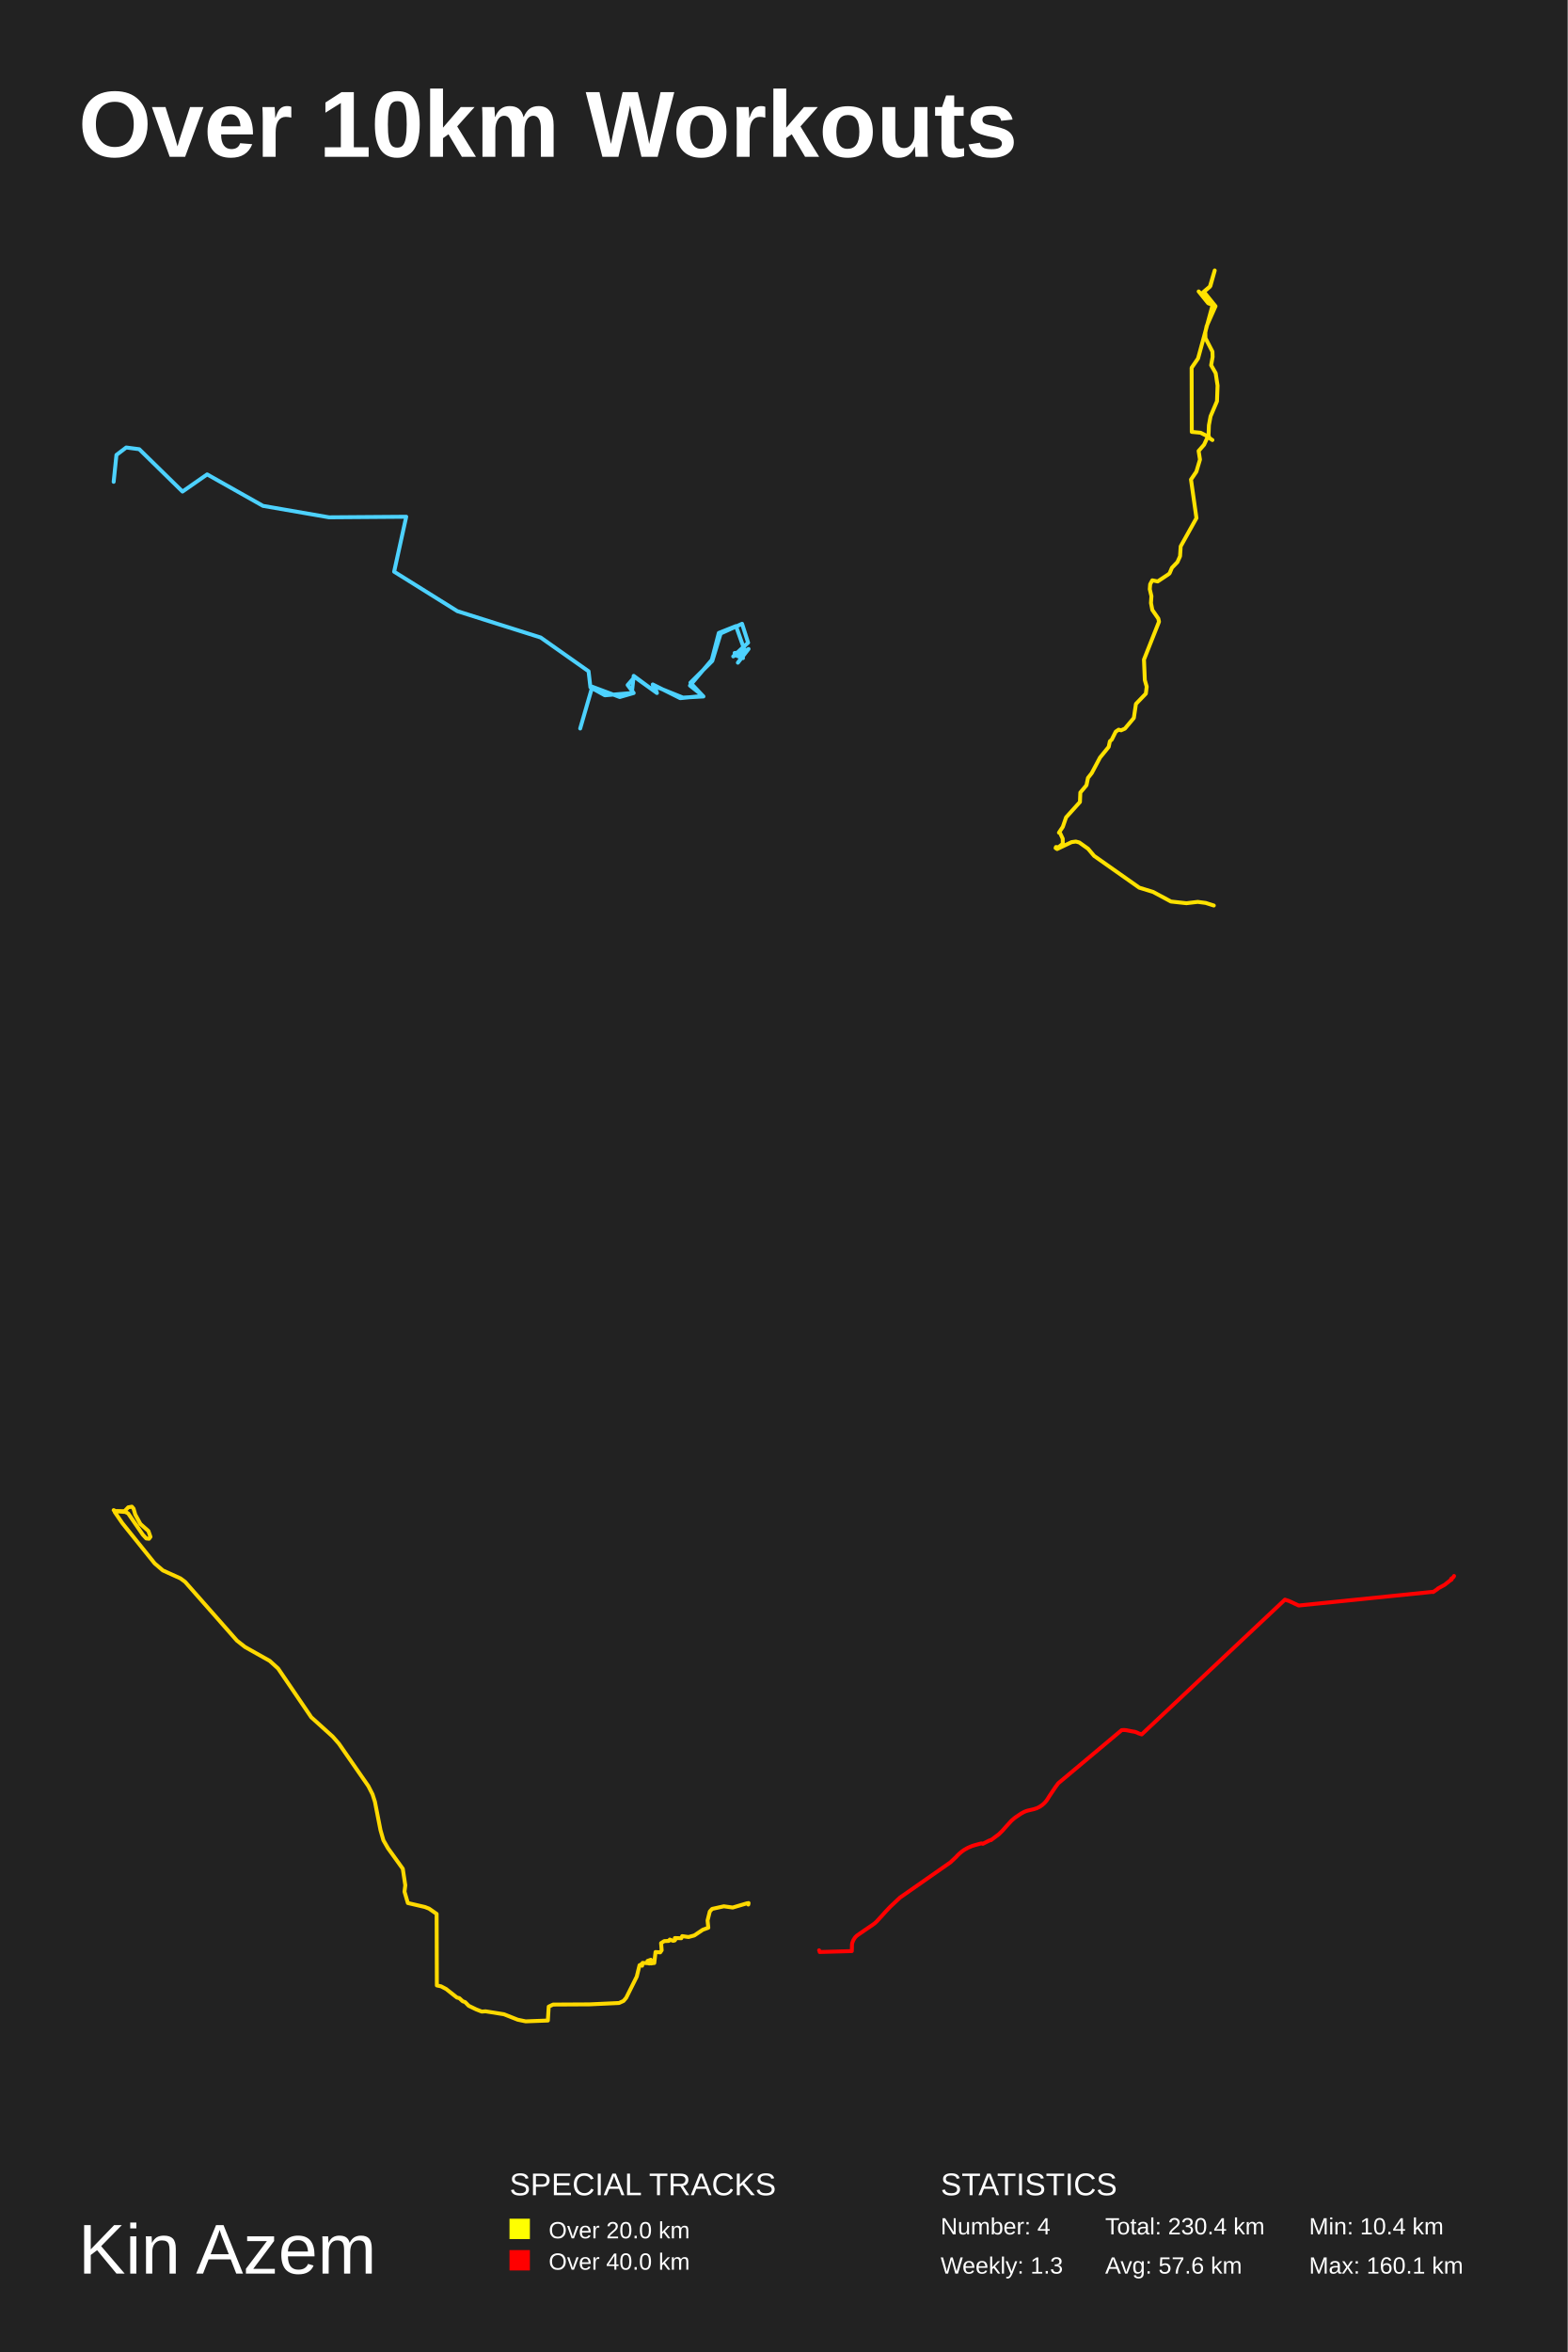
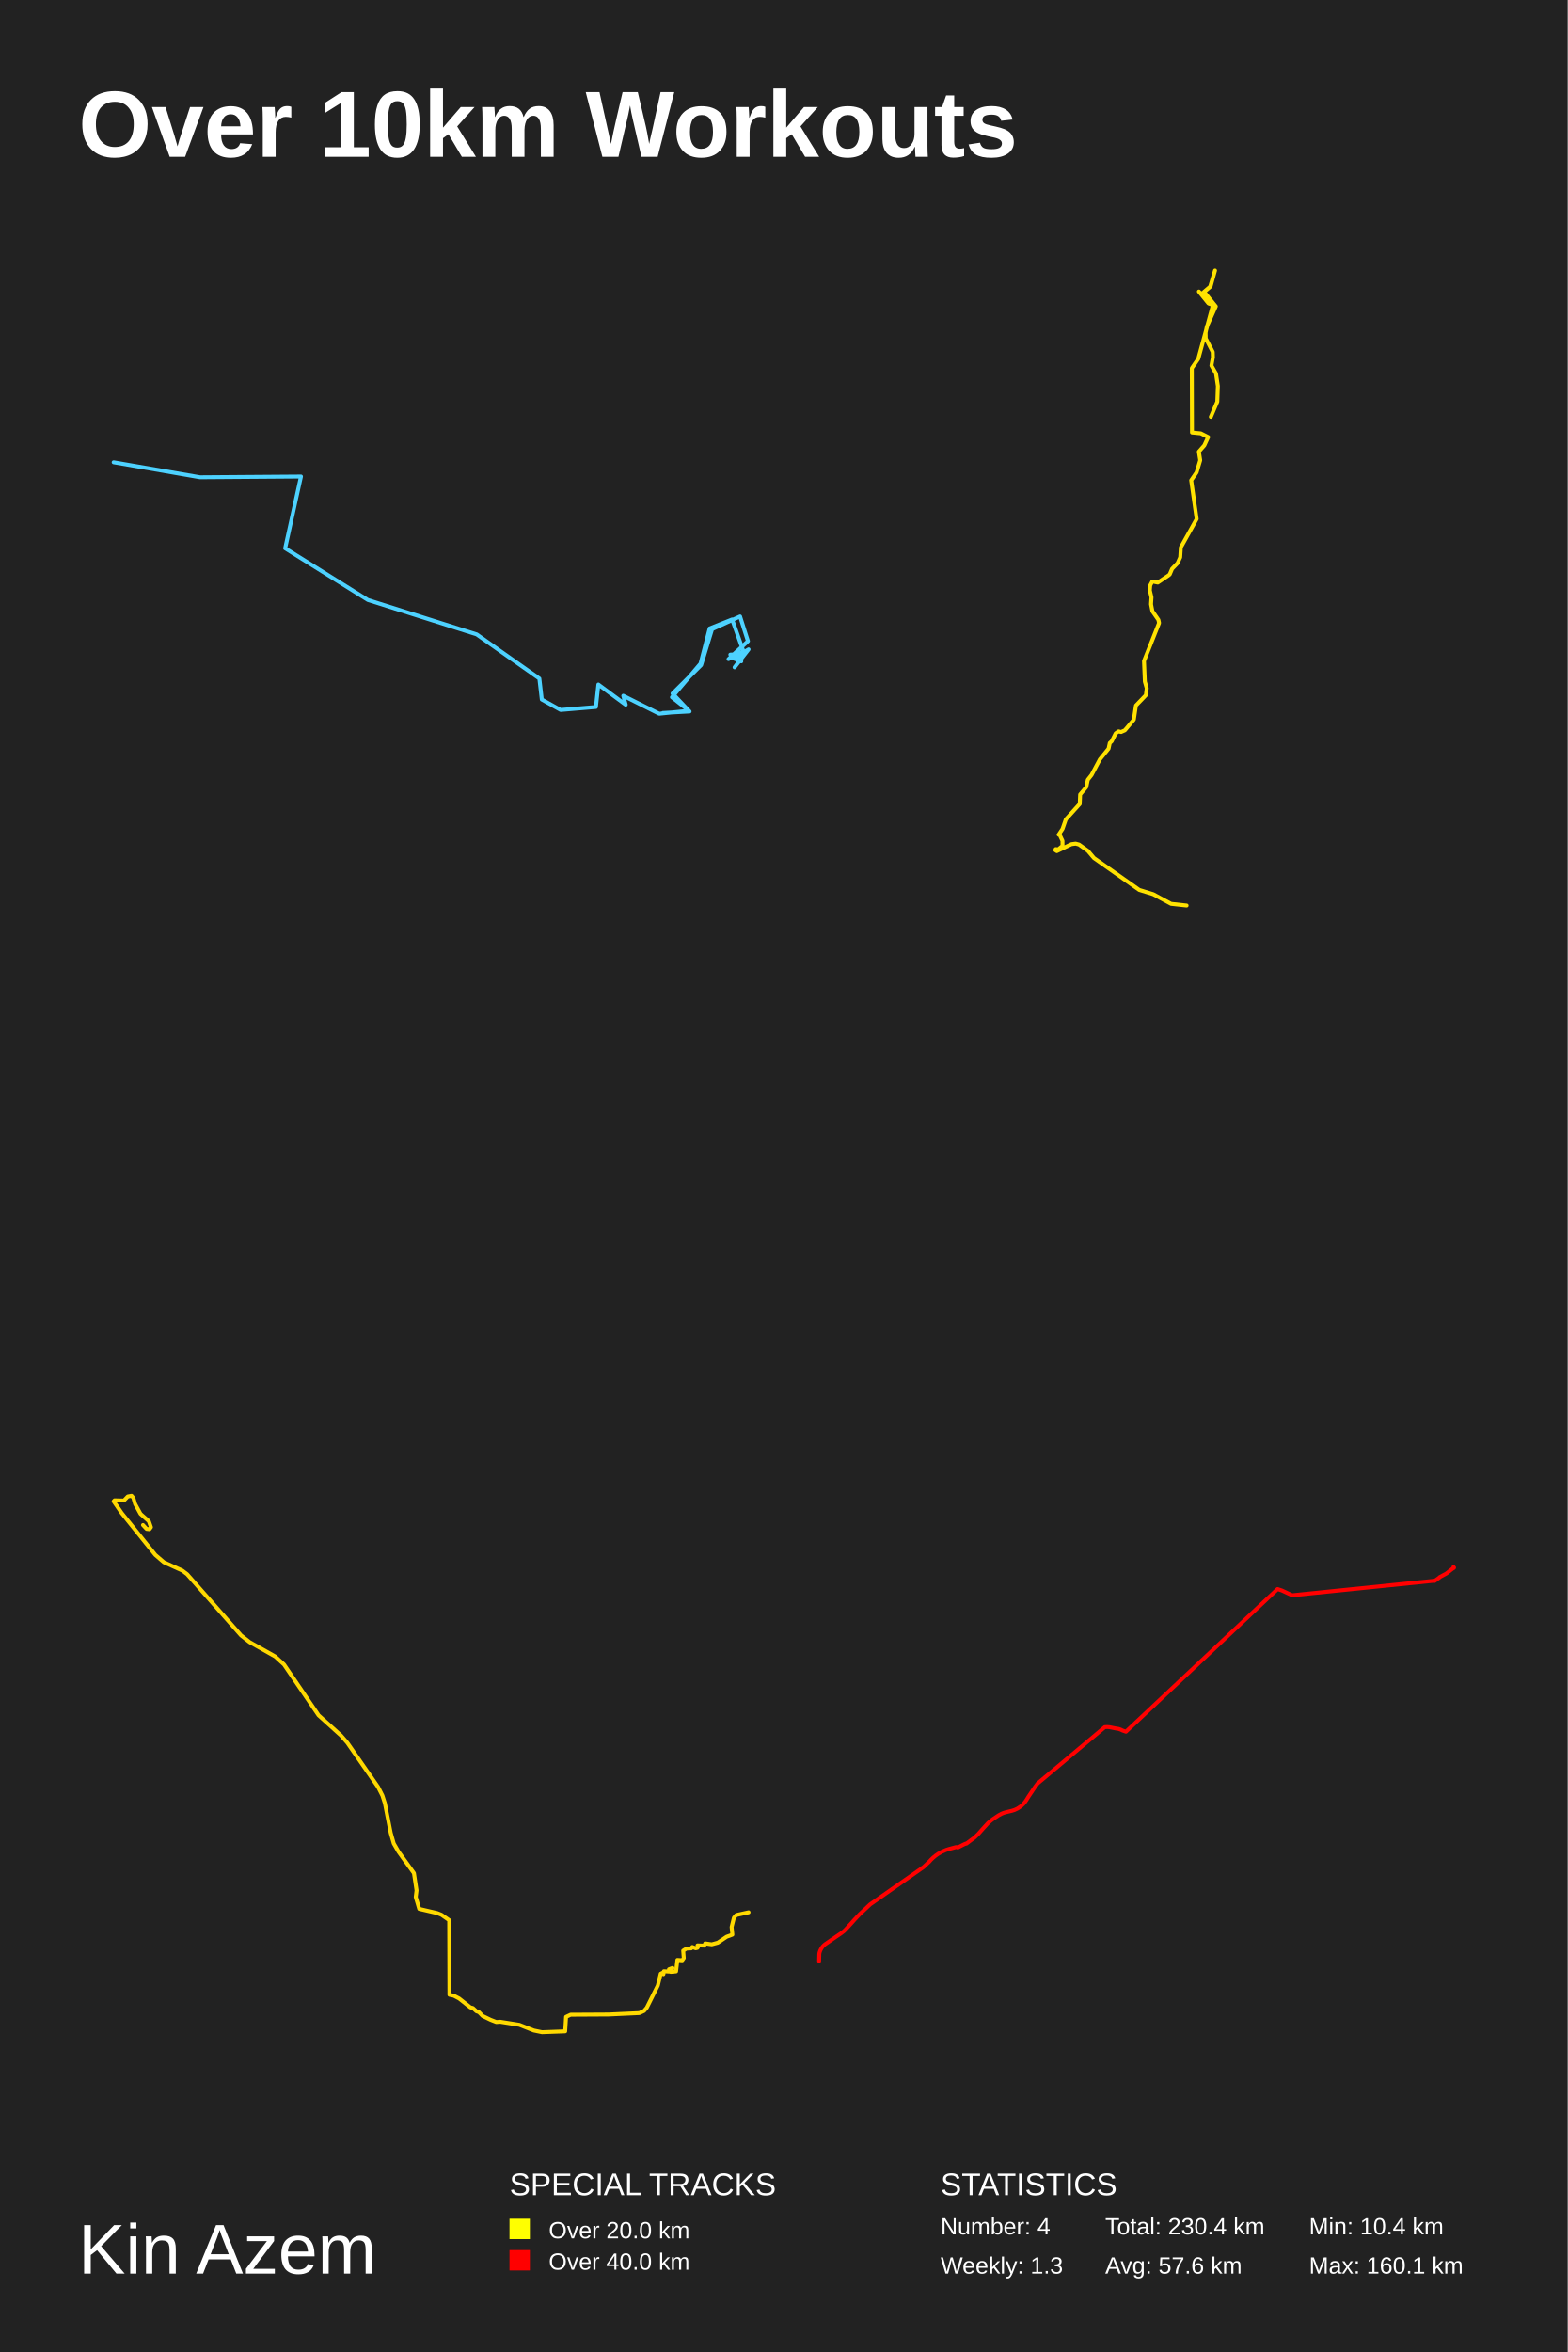
<svg xmlns="http://www.w3.org/2000/svg" baseProfile="full" height="300mm" version="1.1" viewBox="0,0,200,300" width="200mm">
  <defs />
  <rect fill="#222222" height="300" width="200" x="0" y="0" />
  <text fill="#FFFFFF" style="font-size:12px; font-family:Arial; font-weight:bold;" x="10" y="20">Over 10km Workouts</text>
  <text fill="#FFFFFF" style="font-size:9px; font-family:Arial" x="10" y="290">Kin Azem</text>
  <text fill="#FFFFFF" style="font-size:4px; font-family:Arial" x="65" y="280">SPECIAL TRACKS</text>
  <rect fill="yellow" height="2.6" width="2.6" x="65" y="283" />
  <text fill="#FFFFFF" style="font-size:3px; font-family:Arial" x="70" y="285.5">Over 20.0 km</text>
  <rect fill="red" height="2.6" width="2.6" x="65" y="287" />
  <text fill="#FFFFFF" style="font-size:3px; font-family:Arial" x="70" y="289.5">Over 40.0 km</text>
  <text fill="#FFFFFF" style="font-size:4px; font-family:Arial" x="120" y="280">STATISTICS</text>
  <text fill="#FFFFFF" style="font-size:3px; font-family:Arial" x="120" y="285">Number: 4</text>
  <text fill="#FFFFFF" style="font-size:3px; font-family:Arial" x="120" y="290">Weekly: 1.3</text>
  <text fill="#FFFFFF" style="font-size:3px; font-family:Arial" x="141" y="285">Total: 230.4 km</text>
  <text fill="#FFFFFF" style="font-size:3px; font-family:Arial" x="141" y="290">Avg: 57.6 km</text>
  <text fill="#FFFFFF" style="font-size:3px; font-family:Arial" x="167" y="285">Min: 10.4 km</text>
  <text fill="#FFFFFF" style="font-size:3px; font-family:Arial" x="167" y="290">Max: 160.1 km</text>
-   <polyline fill="none" opacity="1" points="74.019,92.922 75.562,87.593 79.063,88.907 80.843,88.396 80.071,87.374 80.962,86.352 83.81,88.396 83.513,87.52 87.133,88.98 89.744,88.834 88.082,87.082 90.871,84.308 91.94,80.804 94.669,79.563 95.441,81.972 93.542,83.724 94.669,83.067 94.788,83.943 94.016,83.651 95.5,82.775 94.135,84.527 94.788,83.651 93.72,83.286 95.085,83.213 93.898,79.855 91.702,80.731 90.812,84.162 88.023,87.447 89.685,88.761 86.777,89.053 83.276,87.301 83.513,88.177 80.843,86.206 80.605,88.396 77.164,88.688 75.324,87.666 75.087,85.622 68.975,81.315 58.353,77.957 50.282,72.92 51.825,65.911 41.975,65.984 33.548,64.524 26.427,60.509 23.282,62.699 17.764,57.297 16.102,57.078 14.856,58.027 14.5,61.458" stroke="#4dd2ff" stroke-dasharray="none" stroke-linecap="round" stroke-linejoin="round" stroke-width="0.5" />
-   <polyline fill="none" opacity="1" points="154.672,56.126 154.309,55.884 154.178,55.563 154.229,54.231 154.439,53.097 155.26,51.176 155.333,49.183 155.093,47.601 154.512,46.583 154.701,45.528 154.679,44.849 153.786,43.124 153.771,42.4 153.938,41.596 155.071,39.058 153.575,37.208 154.41,36.502 154.97,34.5 154.345,36.582 153.299,37.467 153.169,37.36 153.387,37.735 152.922,37.172 154.142,38.683 154.737,38.897 154.948,39.112 154.773,39.147 154.948,39.112 153.35,37.646 154.164,38.674 154.781,38.888 154.882,38.817 154.759,38.692 152.842,45.725 152.022,46.913 152.043,55.089 153.161,55.196 154.098,55.67 153.612,56.724 152.915,57.519 153.089,58.618 152.631,60.155 151.942,61.165 152.639,66.078 150.627,69.688 150.547,70.947 150.213,71.689 149.509,72.421 149.211,73.127 149.023,73.279 147.694,74.163 147.004,74.02 146.735,74.52 146.685,75.154 146.895,76.039 146.837,76.914 147.011,77.798 147.774,78.897 147.861,79.299 145.944,84.131 146.053,86.748 146.292,87.587 146.184,88.472 144.92,89.784 144.651,91.579 143.511,92.937 143.025,93.151 142.713,93.071 142.342,93.321 141.834,94.339 141.595,94.553 141.442,95.268 140.338,96.625 139.278,98.616 138.799,99.223 138.61,100.152 137.826,101.09 137.775,102.295 136.011,104.251 135.59,105.465 135.096,106.206 135.234,106.242 135.582,106.983 135.582,107.626 135.03,108.072 134.718,108.036 134.667,108.17 134.863,108.295 136.715,107.411 137.252,107.34 137.688,107.456 138.814,108.259 139.583,109.17 145.341,113.223 147.113,113.768 149.386,114.991 151.361,115.205 152.798,115.036 153.815,115.17 154.853,115.5" stroke="#ffe200" stroke-dasharray="none" stroke-linecap="round" stroke-linejoin="round" stroke-width="0.5" />
-   <polyline fill="none" opacity="1" points="95.5,242.734 95.464,242.926 95.326,242.76 93.476,243.309 92.344,243.152 90.849,243.483 90.552,243.813 90.269,244.954 90.363,245.885 89.652,246.146 88.578,246.868 87.838,247.069 87.033,246.955 86.917,247.225 86.097,247.199 86.162,247.382 86.082,247.504 85.872,247.556 85.451,247.391 85.328,247.565 84.74,247.591 84.341,247.843 84.414,248.757 84.225,249.027 83.63,248.983 83.47,250.384 82.817,250.445 82.752,250.28 83.035,250.332 82.593,250.41 82.752,250.28 82.607,250.123 83.035,249.967 82.81,250.419 83.129,250.437 81.976,250.367 81.918,250.732 81.736,250.584 81.758,250.68 81.591,250.663 81.236,252.116 79.886,254.823 79.545,255.223 78.972,255.484 75.206,255.658 70.563,255.684 70.004,255.945 69.895,257.72 67.059,257.825 66.05,257.616 64.287,256.92 61.943,256.546 61.465,256.58 60.754,256.302 59.796,255.841 59.339,255.371 59.034,255.266 58.599,254.866 58.294,254.788 56.915,253.7 56.27,253.361 55.733,253.247 55.704,244.118 54.739,243.448 54.202,243.239 52.033,242.734 51.604,241.281 51.706,240.471 51.387,238.365 49.5,235.745 48.913,234.726 48.543,233.438 47.832,229.817 47.527,228.868 46.997,227.823 43.232,222.4 42.455,221.512 39.713,219.039 35.483,212.823 34.409,211.847 31.267,210.08 30.223,209.261 23.62,201.772 23.025,201.328 20.776,200.309 19.731,199.412 15.603,194.274 14.631,192.855 14.739,192.733 15.886,192.759 16.357,192.262 16.822,192.175 17.039,192.428 17.257,193.185 17.917,194.387 18.933,195.284 19.194,196.025 19.013,196.269 18.665,196.234 18.222,195.755 16.35,193.037 15.995,192.855 14.761,192.759 14.5,192.619" stroke="#ffd900" stroke-dasharray="none" stroke-linecap="round" stroke-linejoin="round" stroke-width="0.5" />
-   <polyline fill="none" opacity="1" points="185.5,201.019 185.472,201.085 185.375,201.215 185.132,201.372 185.129,201.392 185.165,201.463 185.175,201.44 185.175,201.451 185.196,201.447 185.187,201.479 185.175,201.476 185.159,201.501 185.151,201.491 185.146,201.503 185.121,201.507 185.127,201.525 185.124,201.515 185.115,201.533 185.12,201.52 185.109,201.533 185.102,201.516 184.289,202.153 183.443,202.614 183.433,202.652 182.84,203.067 182.801,203.034 182.814,203.045 182.808,203.037 165.685,204.786 164.454,204.212 163.927,204.037 145.653,221.226 145.263,221.093 144.993,220.965 144.802,220.907 144.8,220.896 144.433,220.837 143.673,220.685 143.382,220.663 143.097,220.68 135.007,227.461 134.635,227.967 133.9,229.062 133.646,229.472 133.489,229.7 133.263,229.965 132.953,230.24 132.612,230.471 132.244,230.648 131.92,230.752 131.114,230.945 130.916,231.006 130.661,231.108 130.297,231.305 129.615,231.761 129.398,231.923 129.036,232.234 128.33,233.007 127.884,233.514 127.434,233.956 126.421,234.714 126.349,234.705 126.273,234.748 126.215,234.76 125.383,235.182 125.311,235.144 125.237,235.13 125.099,235.15 124.304,235.367 123.979,235.472 123.48,235.687 123.009,235.955 122.73,236.152 122.417,236.409 122.126,236.689 121.992,236.843 121.253,237.542 114.811,242.045 113.571,243.21 113.024,243.785 112.532,244.336 111.868,245.057 111.65,245.27 111.319,245.523 110.354,246.175 109.412,246.826 109.29,246.921 109.134,247.073 109.016,247.23 108.887,247.439 108.796,247.633 108.72,247.859 108.694,248.034 108.672,248.863 104.574,248.981 104.6,248.953 104.5,248.763" stroke="red" stroke-dasharray="none" stroke-linecap="round" stroke-linejoin="round" stroke-width="0.5" />
+   <polyline fill="none" opacity="1" points="84.56,90.94 87.974,90.749 85.802,88.458 89.448,84.831 90.845,80.25 94.414,78.627 95.422,81.777 92.94,84.068 94.414,83.209 94.569,84.354 93.56,83.972 95.5,82.827 93.716,85.118 94.569,83.972 93.172,83.495 94.957,83.4 93.405,79.009 90.534,80.154 89.371,84.641 85.724,88.936 87.897,90.654 84.095,91.036 79.517,88.745 79.828,89.89 76.336,87.313 76.026,90.177 71.526,90.558 69.121,89.222 68.81,86.55 60.819,80.918 46.931,76.527 36.379,69.941 38.397,60.778 25.517,60.873 14.5,58.964" stroke="#4dd2ff" stroke-dasharray="none" stroke-linecap="round" stroke-linejoin="round" stroke-width="0.5" />
+   <polyline fill="none" opacity="1" points="154.474,53.165 155.297,51.236 155.37,49.237 155.13,47.649 154.547,46.627 154.736,45.568 154.714,44.887 153.818,43.156 153.803,42.429 153.971,41.622 155.108,39.075 153.607,37.218 154.445,36.509 155.006,34.5 154.379,36.59 153.33,37.478 153.199,37.37 153.417,37.747 152.951,37.182 154.175,38.698 154.773,38.913 154.984,39.128 154.809,39.164 154.984,39.128 153.381,37.657 154.197,38.689 154.816,38.904 154.918,38.832 154.795,38.707 152.871,45.766 152.047,46.959 152.069,55.164 153.191,55.272 154.131,55.747 153.643,56.805 152.944,57.604 153.118,58.706 152.659,60.249 151.967,61.262 152.667,66.194 150.648,69.816 150.568,71.08 150.233,71.824 149.526,72.559 149.227,73.268 149.037,73.42 147.704,74.308 147.011,74.164 146.742,74.666 146.691,75.303 146.902,76.19 146.844,77.069 147.019,77.956 147.784,79.059 147.871,79.462 145.947,84.312 146.057,86.939 146.297,87.781 146.188,88.669 144.92,89.986 144.65,91.788 143.506,93.15 143.018,93.365 142.704,93.285 142.333,93.535 141.823,94.557 141.582,94.772 141.429,95.489 140.321,96.852 139.257,98.85 138.776,99.46 138.587,100.392 137.8,101.333 137.749,102.543 135.978,104.505 135.555,105.724 135.06,106.468 135.198,106.504 135.548,107.247 135.548,107.892 134.994,108.341 134.681,108.305 134.63,108.439 134.826,108.565 136.685,107.677 137.224,107.606 137.661,107.722 138.791,108.529 139.563,109.443 145.343,113.511 147.121,114.057 149.402,115.285 151.384,115.5" stroke="#ffe200" stroke-dasharray="none" stroke-linecap="round" stroke-linejoin="round" stroke-width="0.5" />
+   <polyline fill="none" opacity="1" points="95.5,243.92 93.942,244.264 93.632,244.609 93.337,245.798 93.435,246.768 92.694,247.04 91.575,247.793 90.804,248.002 89.964,247.884 89.843,248.165 88.989,248.138 89.057,248.328 88.974,248.455 88.754,248.51 88.316,248.337 88.187,248.519 87.575,248.546 87.159,248.809 87.234,249.762 87.038,250.043 86.418,249.997 86.251,251.458 85.571,251.521 85.503,251.349 85.798,251.403 85.336,251.485 85.503,251.349 85.351,251.186 85.798,251.023 85.563,251.494 85.896,251.512 84.693,251.44 84.633,251.821 84.444,251.667 84.467,251.766 84.293,251.748 83.922,253.263 82.515,256.084 82.16,256.501 81.563,256.773 77.638,256.955 72.798,256.982 72.216,257.254 72.102,259.104 69.145,259.213 68.094,258.995 66.257,258.27 63.814,257.88 63.315,257.916 62.574,257.626 61.575,257.145 61.099,256.655 60.781,256.546 60.328,256.129 60.01,256.048 58.573,254.914 57.9,254.56 57.341,254.442 57.31,244.927 56.305,244.228 55.745,244.01 53.484,243.484 53.038,241.969 53.143,241.126 52.811,238.93 50.845,236.199 50.232,235.138 49.846,233.795 49.105,230.021 48.788,229.032 48.236,227.943 44.311,222.29 43.501,221.364 40.643,218.787 36.234,212.308 35.115,211.291 31.84,209.449 30.751,208.596 23.87,200.79 23.25,200.327 20.905,199.265 19.816,198.33 15.513,192.975 14.5,191.495 14.613,191.368 15.808,191.395 16.3,190.878 16.784,190.787 17.011,191.05 17.238,191.84 17.926,193.093 18.984,194.028 19.257,194.799 19.068,195.053 18.705,195.017 18.243,194.518" stroke="#ffd900" stroke-dasharray="none" stroke-linecap="round" stroke-linejoin="round" stroke-width="0.5" />
+   <polyline fill="none" opacity="1" points="185.433,199.866 185.429,199.887 185.468,199.962 185.478,199.938 185.478,199.95 185.5,199.945 185.491,199.979 185.478,199.976 185.461,200.002 185.453,199.992 185.448,200.005 185.421,200.009 185.427,200.028 185.424,200.017 185.415,200.036 185.42,200.023 185.408,200.036 185.401,200.018 184.54,200.692 183.644,201.18 183.634,201.22 183.006,201.66 182.966,201.625 182.979,201.636 182.973,201.628 164.848,203.48 163.545,202.872 162.987,202.687 143.645,220.881 143.232,220.74 142.946,220.605 142.744,220.544 142.742,220.532 142.353,220.47 141.549,220.309 141.241,220.286 140.939,220.304 132.376,227.481 131.982,228.016 131.204,229.176 130.935,229.609 130.768,229.851 130.529,230.131 130.202,230.423 129.841,230.666 129.45,230.854 129.109,230.964 128.255,231.169 128.045,231.234 127.775,231.341 127.39,231.549 126.668,232.032 126.439,232.204 126.055,232.533 125.309,233.351 124.836,233.888 124.36,234.355 123.288,235.158 123.211,235.149 123.131,235.194 123.069,235.207 122.188,235.654 122.113,235.614 122.034,235.599 121.889,235.62 121.047,235.849 120.703,235.96 120.175,236.187 119.676,236.472 119.381,236.68 119.05,236.952 118.741,237.248 118.6,237.412 117.817,238.151 110.998,242.917 109.686,244.151 109.107,244.76 108.586,245.343 107.883,246.106 107.652,246.332 107.302,246.599 106.281,247.29 105.283,247.978 105.155,248.079 104.989,248.24 104.864,248.406 104.728,248.627 104.631,248.832 104.551,249.072 104.523,249.257 104.5,250.134" stroke="red" stroke-dasharray="none" stroke-linecap="round" stroke-linejoin="round" stroke-width="0.5" />
</svg>
